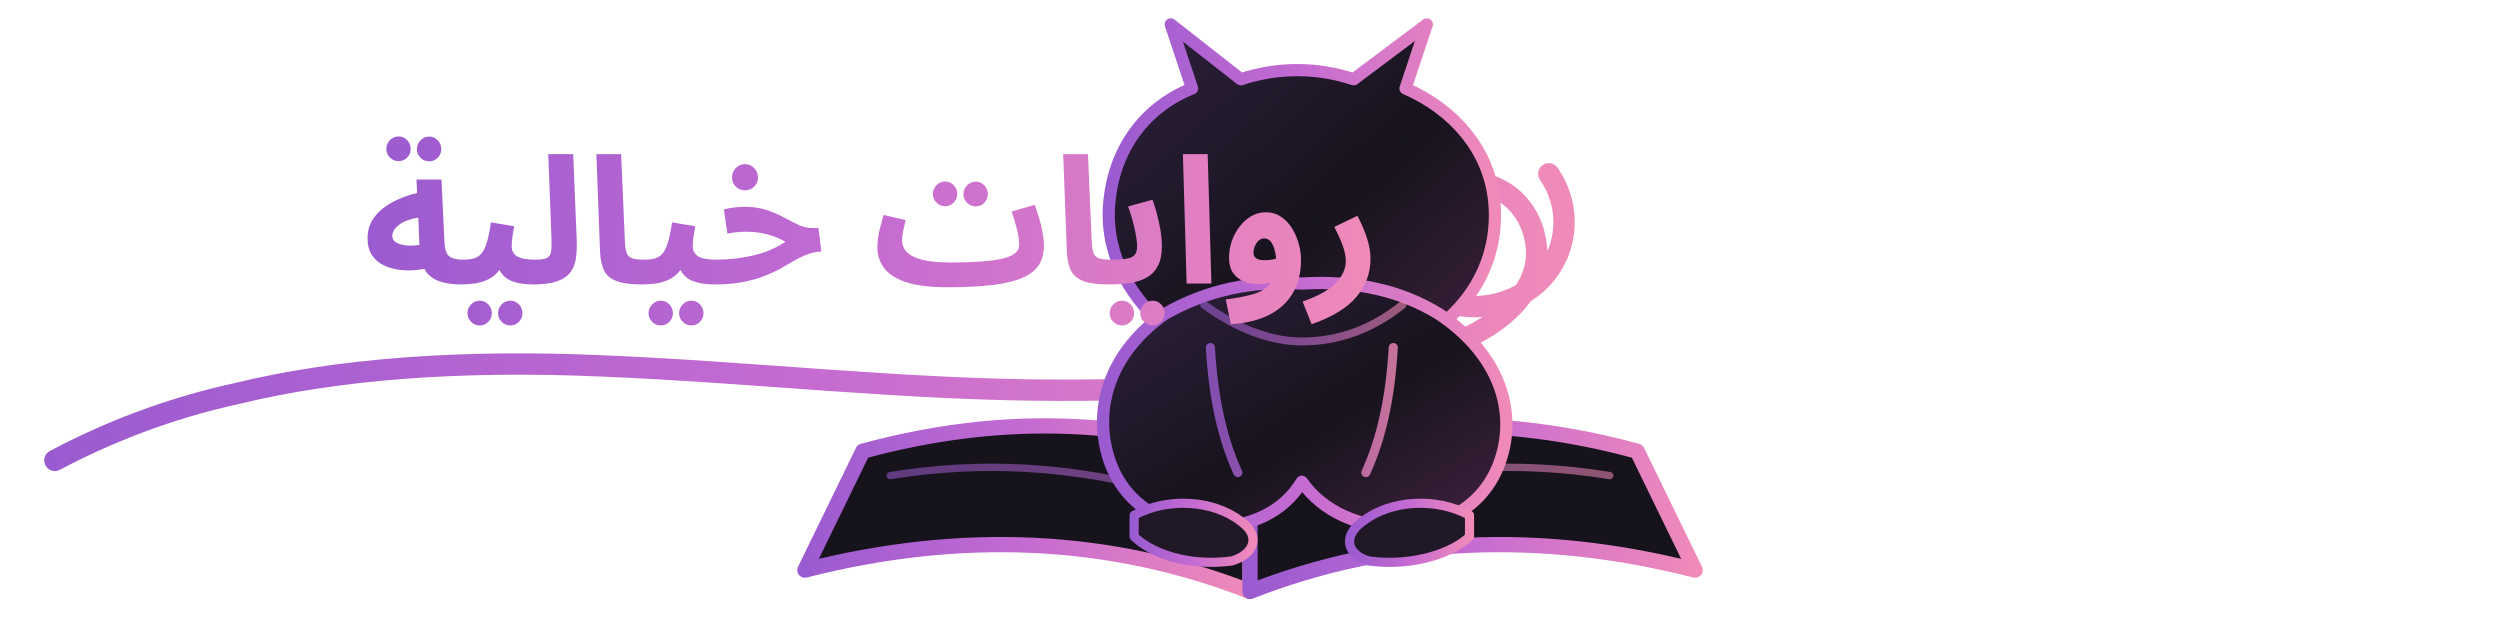
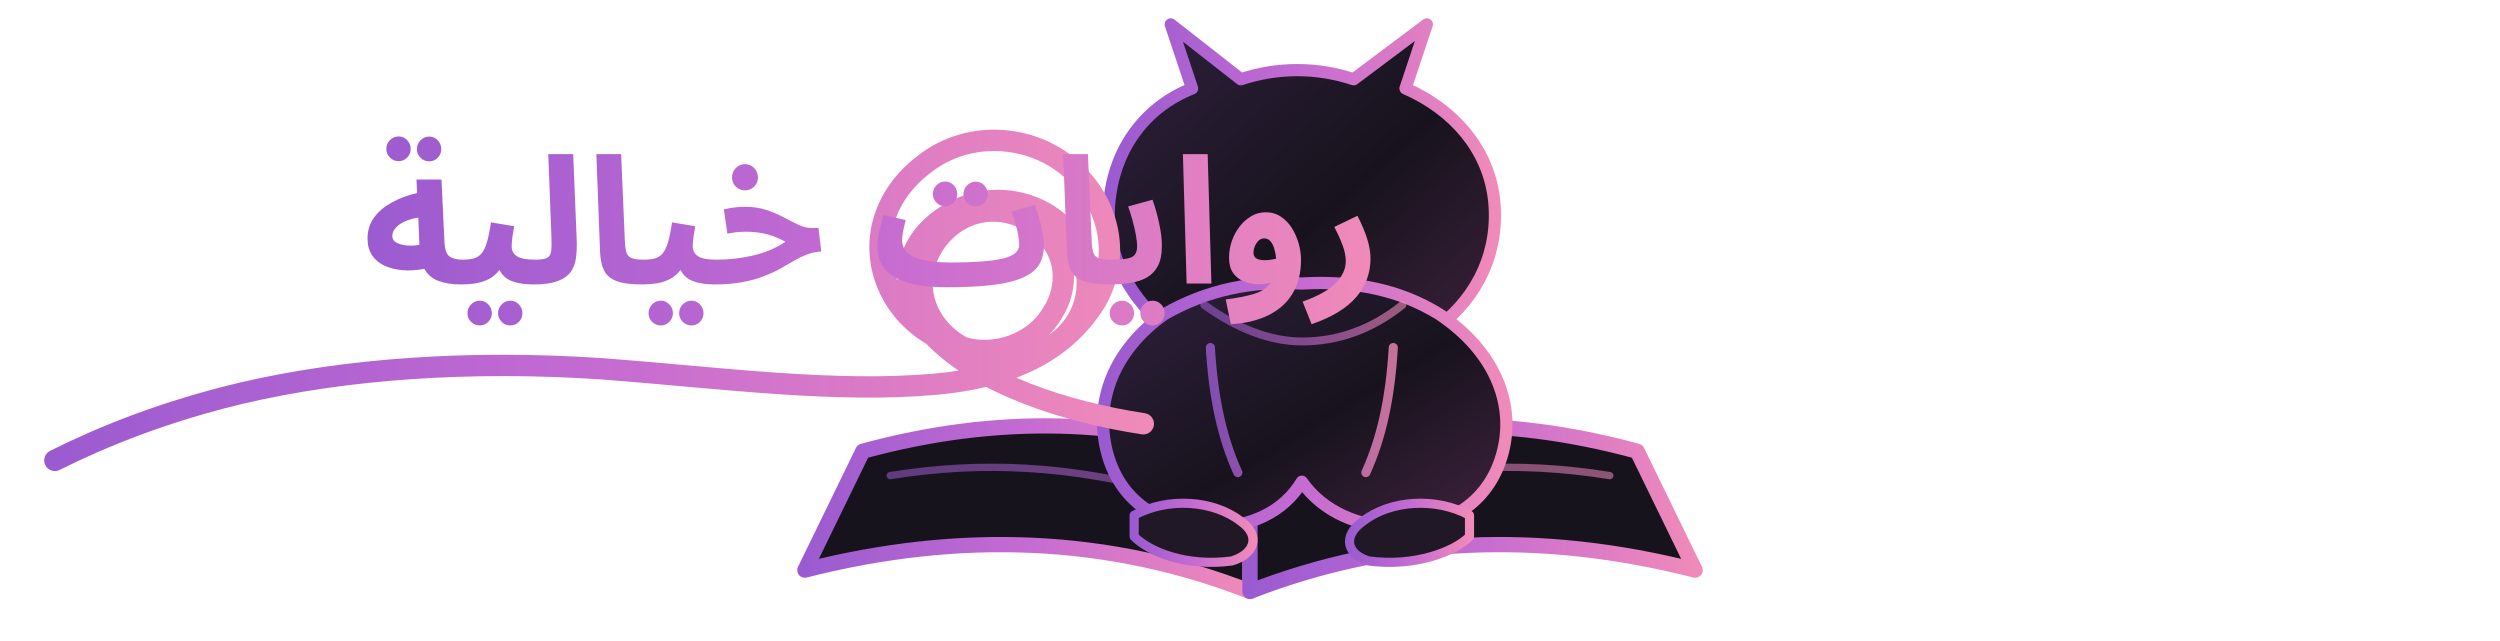
<svg xmlns="http://www.w3.org/2000/svg" viewBox="0 0 820 210" role="img" aria-labelledby="title desc">
  <defs>
    <linearGradient id="accent" x1="0" y1="0" x2="1" y2="0">
      <stop stop-color="#9b5bd0" />
      <stop offset=".5" stop-color="#c56bd2" />
      <stop offset="1" stop-color="#f08ab9" />
    </linearGradient>
    <linearGradient id="body" x1="0" y1="0" x2="1" y2="1">
      <stop stop-color="#30203e" />
      <stop offset=".55" stop-color="#17131d" />
      <stop offset="1" stop-color="#40223f" />
    </linearGradient>
  </defs>
  <g stroke="url(#accent)" stroke-linecap="round" stroke-linejoin="round">
-     <path d="M410 151            C369 137 327 136 283 148            L264 187            C315 174 364 176 410 194 Z" fill="#17131d" stroke-width="5" />
-     <path d="M410 194            C456 176 505 174 556 187            L537 148            C493 136 451 137 410 151 Z" fill="#17131d" stroke-width="5" />
+     <path d="M410 151 C369 137 327 136 283 148 L264 187 C315 174 364 176 410 194Z" fill="#17131d" stroke-width="5" />
+     <path d="M410 194 C456 176 505 174 556 187 L537 148 C493 136 451 137 410 151Z" fill="#17131d" stroke-width="5" />
    <path d="M410 151V194" fill="none" stroke-width="4" />
-     <path d="M292 156 C323 151 351 153 382 161            M528 156 C497 151 469 153 438 161" fill="none" stroke-width="2.4" opacity=".55" />
-     <path d="M448 119            C484 116 505 99 504 82            C503 65 487 55 472 62            C456 70 456 89 470 97            C482 104 498 100 506 91            C515 81 515 67 508 57            M448 119            C417 126 384 128 348 128            C297 128 247 122 197 120            C151 118 111 121 78 129            C55 134 35 142 18 151" fill="none" stroke-width="7" />
-     <path d="M382 107            C369 96 362 81 364 65            C366 48 376 35 391 29            L384 8            L407 26            C419 22 432 22 444 26            L468 8            L461 29            C477 36 488 49 490 65            C492 82 485 97 472 107            C459 118 446 123 427 123            C408 123 395 118 382 107 Z" fill="url(#body)" stroke-width="4" />
-     <path d="M382 103            C365 115 359 132 363 148            C367 164 380 173 397 173            C410 173 421 168 427 158            C434 168 446 173 459 173            C476 173 489 164 493 148            C497 132 490 115 472 103            C459 95 444 92 427 93            C411 92 396 95 382 103 Z" fill="url(#body)" stroke-width="4" />
+     <path d="M292 156 C323 151 351 153 382 161 M528 156 C497 151 469 153 438 161" fill="none" stroke-width="2.4" opacity=".55" />
+     <path d="M382 107            C369 96 362 81 364 65            C366 48 376 35 391 29            L384 8 L407 26            C419 22 432 22 444 26            L468 8 L461 29            C477 36 488 49 490 65            C492 82 485 97 472 107            C459 118 446 123 427 123            C408 123 395 118 382 107Z" fill="url(#body)" stroke-width="4" />
+     <path d="M382 103            C365 115 359 132 363 148            C367 164 380 173 397 173            C410 173 421 168 427 158            C434 168 446 173 459 173            C476 173 489 164 493 148            C497 132 490 115 472 103            C459 95 444 92 427 93            C411 92 396 95 382 103Z" fill="url(#body)" stroke-width="4" />
    <path d="M397 114 C398 131 401 144 406 155            M457 114 C456 131 453 144 448 155" fill="none" stroke-width="3" opacity=".8" />
-     <path d="M372 169            C383 163 398 164 407 171            C414 176 411 182 404 184            C389 186 377 181 372 176 Z" fill="#201827" stroke-width="3" />
-     <path d="M447 171            C456 164 471 163 482 169            L482 176            C477 181 464 186 449 184            C442 182 440 176 447 171 Z" fill="#201827" stroke-width="3" />
+     <path d="M372 169 C383 163 398 164 407 171            C414 176 411 182 404 184 C389 186 377 181 372 176Z" fill="#201827" stroke-width="3" />
+     <path d="M447 171 C456 164 471 163 482 169            L482 176 C477 181 464 186 449 184            C442 182 440 176 447 171Z" fill="#201827" stroke-width="3" />
    <path d="M395 100 C406 108 417 112 427 112            C439 112 450 108 460 100" fill="none" stroke-width="2.6" opacity=".6" />
+     <path d="M375 139            C349 135 322 126 307 111            C293 97 296 80 310 71            C325 61 345 66 353 80            C361 94 355 109 342 115            C329 121 313 116 306 105            C299 94 303 81 312 74            C321 67 333 68 341 75            C350 82 351 94 345 103            C339 113 326 117 316 114            C304 111 295 103 291 93            C285 78 291 63 303 54            C318 42 340 44 353 57            C366 70 367 88 358 101            C347 117 329 124 307 126            C274 129 237 124 198 121            C154 118 113 121 79 129            C54 135 34 143 18 151" fill="none" stroke-width="7" />
  </g>
  <text x="286" y="93" direction="rtl" unicode-bidi="plaintext" text-anchor="middle" font-family="Noto Sans Arabic,Noto Naskh Arabic,Amiri,sans-serif" font-size="58" font-weight="850" fill="url(#accent)">روايات خيالية</text>
</svg>
